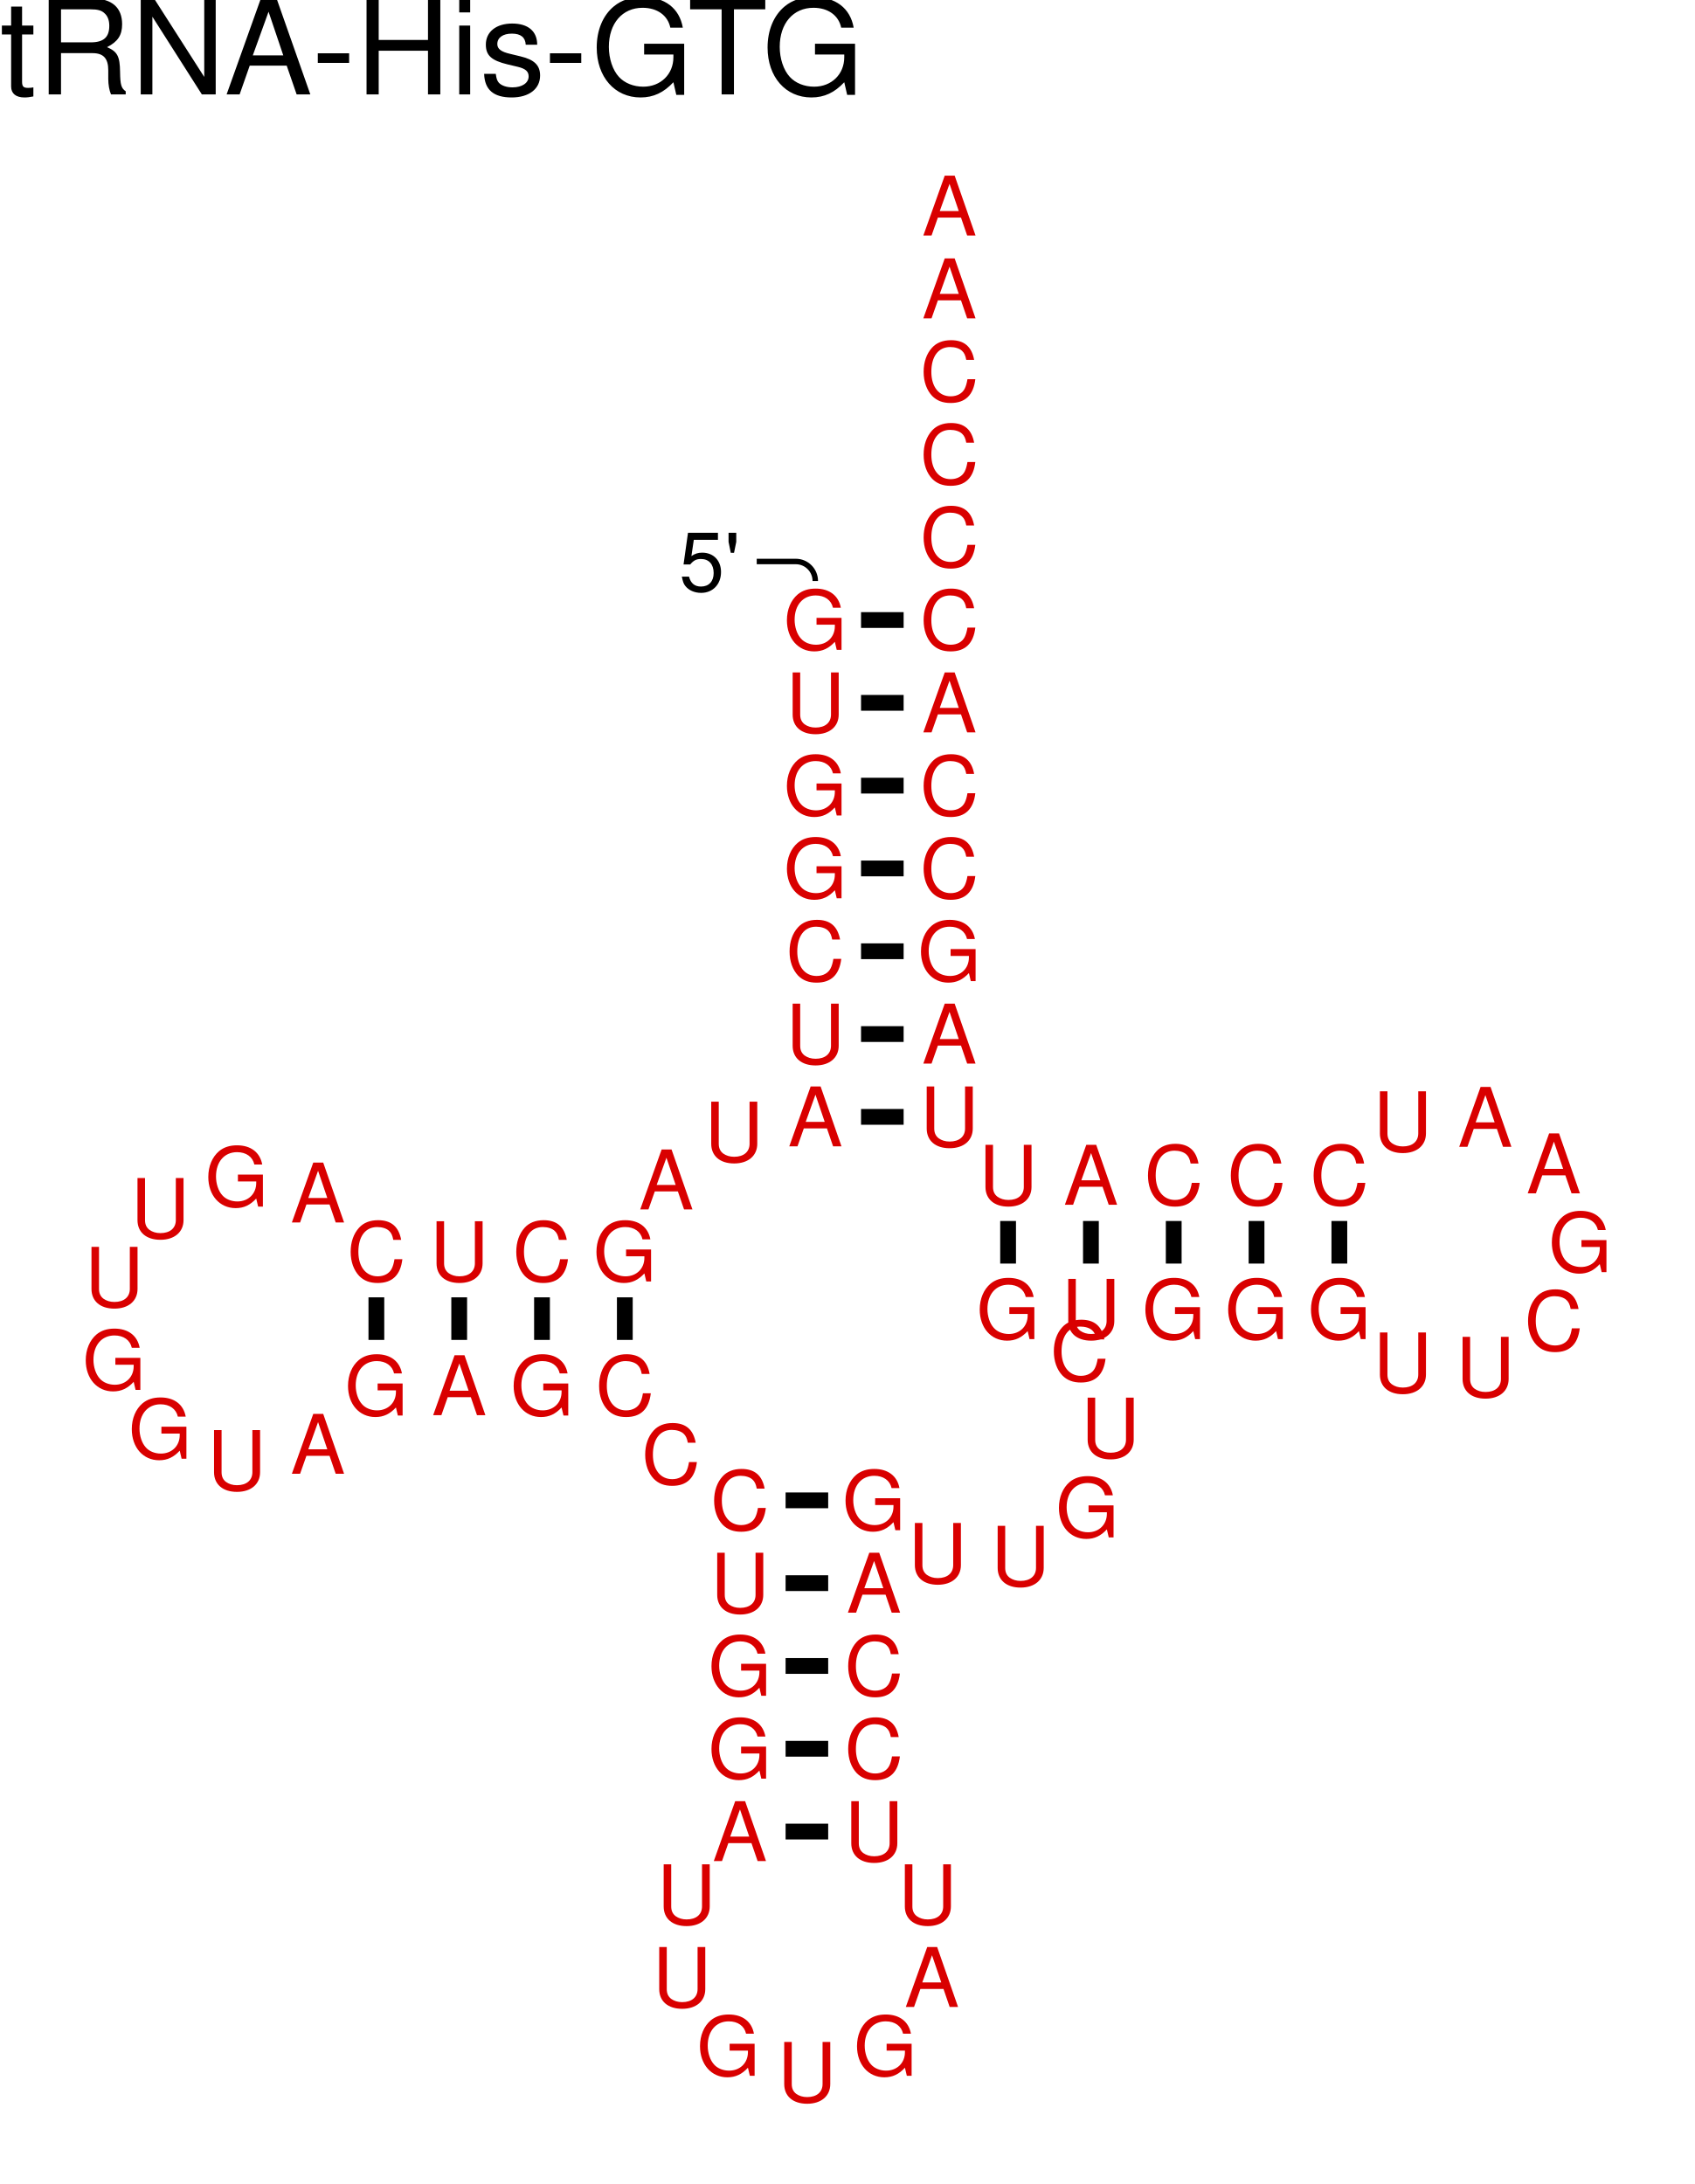
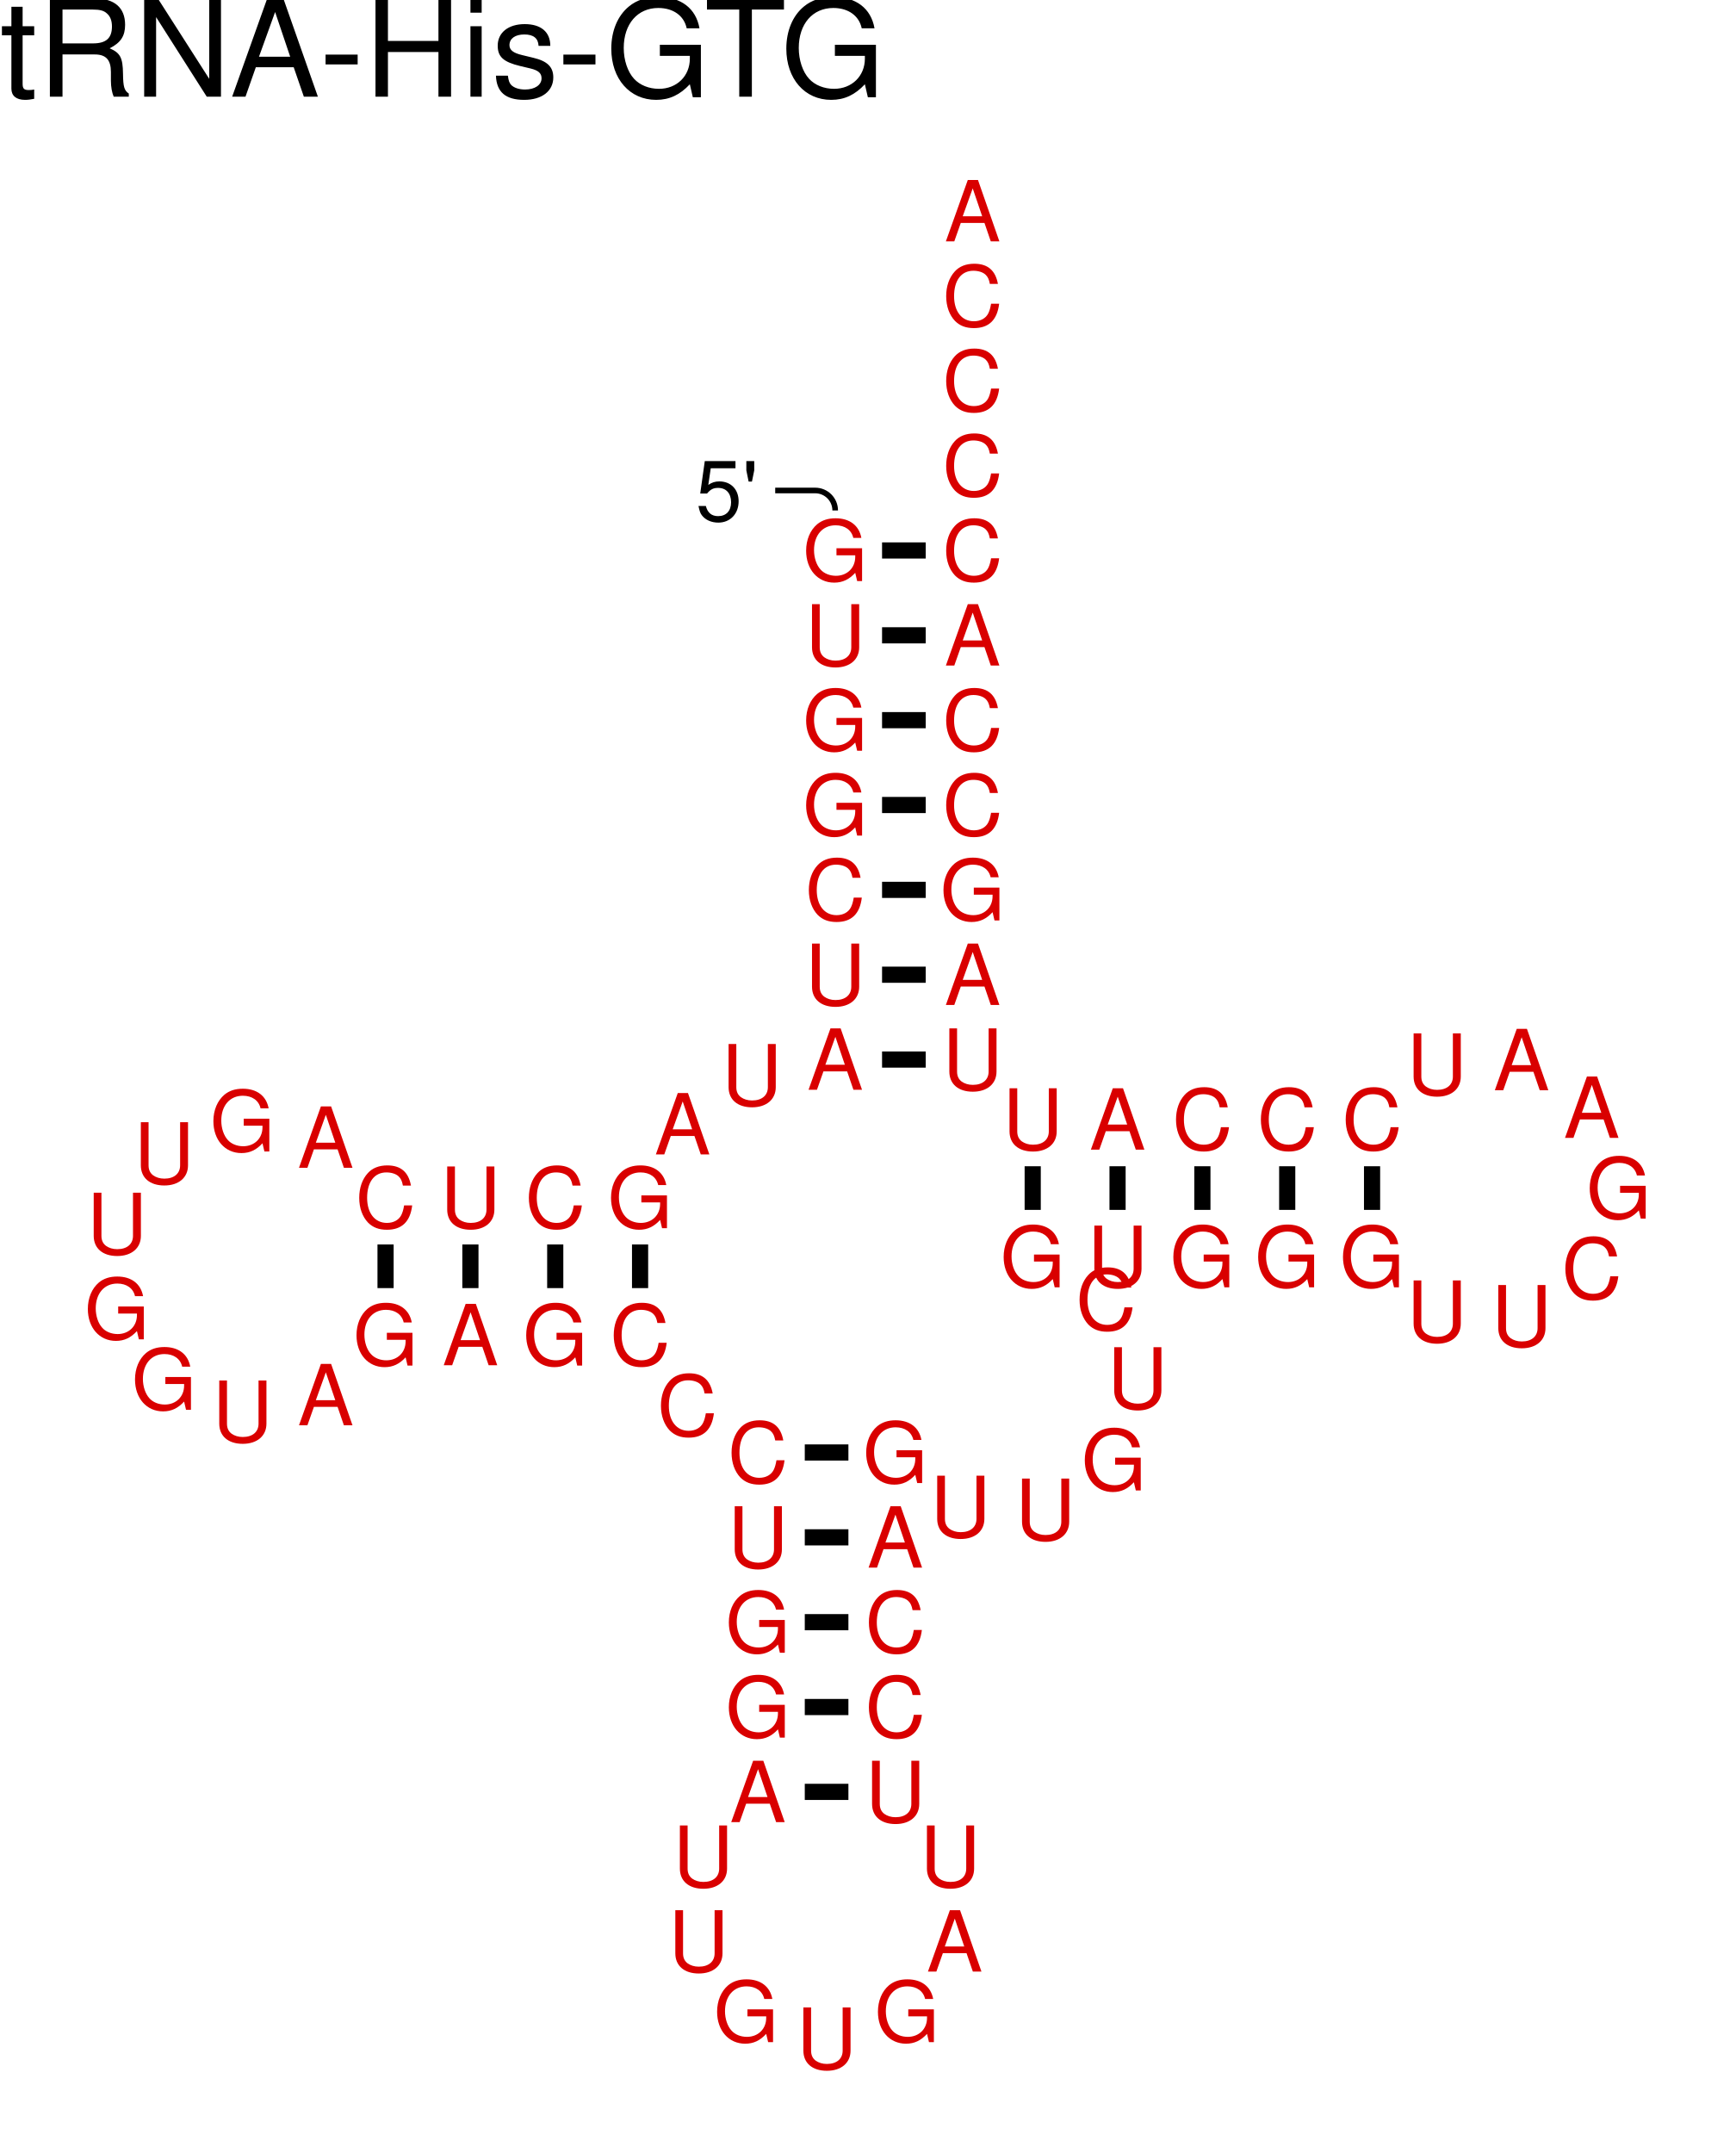
- <svg xmlns="http://www.w3.org/2000/svg" version="1.0" width="154.669" height="199.397" id="svg2403" xml:space="preserve">
+ <svg xmlns="http://www.w3.org/2000/svg" version="1.0" width="154.669" height="191.837" id="svg2403" xml:space="preserve">
  <text x="0" y="8.616" id="text1000">
    <tspan x="0" y="8.616" fill="#000000" font-variant="normal" font-weight="normal" font-style="normal" font-family="Helvetica, Arial, sans-serif" font-size="12" id="tspan1001">tRNA-His-GTG</tspan>
  </text>
+   <path fill="none" stroke="#000000" stroke-width="1.44" stroke-linecap="butt" stroke-linejoin="miter" d="M 78.602 49.048 L 82.49 49.048 " />
  <path fill="none" stroke="#000000" stroke-width="1.44" stroke-linecap="butt" stroke-linejoin="miter" d="M 78.602 56.608 L 82.49 56.608 " />
  <path fill="none" stroke="#000000" stroke-width="1.44" stroke-linecap="butt" stroke-linejoin="miter" d="M 78.602 64.168 L 82.49 64.168 " />
  <path fill="none" stroke="#000000" stroke-width="1.44" stroke-linecap="butt" stroke-linejoin="miter" d="M 78.602 71.728 L 82.49 71.728 " />
  <path fill="none" stroke="#000000" stroke-width="1.44" stroke-linecap="butt" stroke-linejoin="miter" d="M 78.602 79.288 L 82.49 79.288 " />
  <path fill="none" stroke="#000000" stroke-width="1.44" stroke-linecap="butt" stroke-linejoin="miter" d="M 78.602 86.849 L 82.49 86.849 " />
  <path fill="none" stroke="#000000" stroke-width="1.44" stroke-linecap="butt" stroke-linejoin="miter" d="M 78.602 94.409 L 82.49 94.409 " />
-   <path fill="none" stroke="#000000" stroke-width="1.44" stroke-linecap="butt" stroke-linejoin="miter" d="M 78.602 101.969 L 82.49 101.969 " />
-   <path fill="none" stroke="#000000" stroke-width="1.44" stroke-linecap="butt" stroke-linejoin="miter" d="M 57.038 118.445 L 57.038 122.333 " />
-   <path fill="none" stroke="#000000" stroke-width="1.44" stroke-linecap="butt" stroke-linejoin="miter" d="M 49.478 118.445 L 49.478 122.333 " />
-   <path fill="none" stroke="#000000" stroke-width="1.44" stroke-linecap="butt" stroke-linejoin="miter" d="M 41.919 118.445 L 41.919 122.333 " />
-   <path fill="none" stroke="#000000" stroke-width="1.44" stroke-linecap="butt" stroke-linejoin="miter" d="M 34.358 118.445 L 34.358 122.333 " />
+   <path fill="none" stroke="#000000" stroke-width="1.44" stroke-linecap="butt" stroke-linejoin="miter" d="M 57.038 110.885 L 57.038 114.773 " />
+   <path fill="none" stroke="#000000" stroke-width="1.44" stroke-linecap="butt" stroke-linejoin="miter" d="M 49.478 110.885 L 49.478 114.773 " />
+   <path fill="none" stroke="#000000" stroke-width="1.44" stroke-linecap="butt" stroke-linejoin="miter" d="M 41.919 110.885 L 41.919 114.773 " />
+   <path fill="none" stroke="#000000" stroke-width="1.44" stroke-linecap="butt" stroke-linejoin="miter" d="M 34.358 110.885 L 34.358 114.773 " />
+   <path fill="none" stroke="#000000" stroke-width="1.44" stroke-linecap="butt" stroke-linejoin="miter" d="M 71.715 129.42 L 75.603 129.42 " />
  <path fill="none" stroke="#000000" stroke-width="1.44" stroke-linecap="butt" stroke-linejoin="miter" d="M 71.715 136.98 L 75.603 136.98 " />
  <path fill="none" stroke="#000000" stroke-width="1.44" stroke-linecap="butt" stroke-linejoin="miter" d="M 71.715 144.54 L 75.603 144.54 " />
  <path fill="none" stroke="#000000" stroke-width="1.44" stroke-linecap="butt" stroke-linejoin="miter" d="M 71.715 152.1 L 75.603 152.1 " />
  <path fill="none" stroke="#000000" stroke-width="1.44" stroke-linecap="butt" stroke-linejoin="miter" d="M 71.715 159.66 L 75.603 159.66 " />
-   <path fill="none" stroke="#000000" stroke-width="1.44" stroke-linecap="butt" stroke-linejoin="miter" d="M 71.715 167.22 L 75.603 167.22 " />
-   <path fill="none" stroke="#000000" stroke-width="1.44" stroke-linecap="butt" stroke-linejoin="miter" d="M 92.026 115.363 L 92.026 111.475 " />
-   <path fill="none" stroke="#000000" stroke-width="1.44" stroke-linecap="butt" stroke-linejoin="miter" d="M 99.587 115.363 L 99.587 111.475 " />
-   <path fill="none" stroke="#000000" stroke-width="1.44" stroke-linecap="butt" stroke-linejoin="miter" d="M 107.146 115.363 L 107.146 111.475 " />
-   <path fill="none" stroke="#000000" stroke-width="1.44" stroke-linecap="butt" stroke-linejoin="miter" d="M 114.706 115.363 L 114.706 111.475 " />
-   <path fill="none" stroke="#000000" stroke-width="1.44" stroke-linecap="butt" stroke-linejoin="miter" d="M 122.266 115.363 L 122.266 111.475 " />
-   <text x="71.508" y="59.301" id="text1002">
-     <tspan x="71.508" y="59.301" fill="#d90000" font-variant="normal" font-weight="normal" font-style="normal" font-family="Helvetica, Arial, sans-serif" font-size="7.5" id="tspan1003">G</tspan>
-   </text>
-   <text x="71.718" y="66.861" id="text1004">
-     <tspan x="71.718" y="66.861" fill="#d90000" font-variant="normal" font-weight="normal" font-style="normal" font-family="Helvetica, Arial, sans-serif" font-size="7.5" id="tspan1005">U</tspan>
-   </text>
-   <text x="71.508" y="74.421" id="text1006">
-     <tspan x="71.508" y="74.421" fill="#d90000" font-variant="normal" font-weight="normal" font-style="normal" font-family="Helvetica, Arial, sans-serif" font-size="7.5" id="tspan1007">G</tspan>
-   </text>
-   <text x="71.508" y="81.981" id="text1008">
-     <tspan x="71.508" y="81.981" fill="#d90000" font-variant="normal" font-weight="normal" font-style="normal" font-family="Helvetica, Arial, sans-serif" font-size="7.5" id="tspan1009">G</tspan>
-   </text>
-   <text x="71.718" y="89.541" id="text1010">
-     <tspan x="71.718" y="89.541" fill="#d90000" font-variant="normal" font-weight="normal" font-style="normal" font-family="Helvetica, Arial, sans-serif" font-size="7.5" id="tspan1011">C</tspan>
-   </text>
-   <text x="71.718" y="97.101" id="text1012">
-     <tspan x="71.718" y="97.101" fill="#d90000" font-variant="normal" font-weight="normal" font-style="normal" font-family="Helvetica, Arial, sans-serif" font-size="7.5" id="tspan1013">U</tspan>
-   </text>
-   <text x="71.924" y="104.661" id="text1014">
-     <tspan x="71.924" y="104.661" fill="#d90000" font-variant="normal" font-weight="normal" font-style="normal" font-family="Helvetica, Arial, sans-serif" font-size="7.5" id="tspan1015">A</tspan>
-   </text>
-   <text x="64.287" y="106.051" id="text1016">
-     <tspan x="64.287" y="106.051" fill="#d90000" font-variant="normal" font-weight="normal" font-style="normal" font-family="Helvetica, Arial, sans-serif" font-size="7.5" id="tspan1017">U</tspan>
-   </text>
-   <text x="58.321" y="110.417" id="text1018">
-     <tspan x="58.321" y="110.417" fill="#d90000" font-variant="normal" font-weight="normal" font-style="normal" font-family="Helvetica, Arial, sans-serif" font-size="7.5" id="tspan1019">A</tspan>
-   </text>
-   <text x="54.121" y="116.962" id="text1020">
-     <tspan x="54.121" y="116.962" fill="#d90000" font-variant="normal" font-weight="normal" font-style="normal" font-family="Helvetica, Arial, sans-serif" font-size="7.5" id="tspan1021">G</tspan>
-   </text>
-   <text x="46.771" y="116.962" id="text1022">
-     <tspan x="46.771" y="116.962" fill="#d90000" font-variant="normal" font-weight="normal" font-style="normal" font-family="Helvetica, Arial, sans-serif" font-size="7.5" id="tspan1023">C</tspan>
-   </text>
-   <text x="39.211" y="116.962" id="text1024">
-     <tspan x="39.211" y="116.962" fill="#d90000" font-variant="normal" font-weight="normal" font-style="normal" font-family="Helvetica, Arial, sans-serif" font-size="7.5" id="tspan1025">U</tspan>
-   </text>
-   <text x="31.651" y="116.962" id="text1026">
-     <tspan x="31.651" y="116.962" fill="#d90000" font-variant="normal" font-weight="normal" font-style="normal" font-family="Helvetica, Arial, sans-serif" font-size="7.5" id="tspan1027">C</tspan>
-   </text>
-   <text x="26.518" y="111.609" id="text1028">
-     <tspan x="26.518" y="111.609" fill="#d90000" font-variant="normal" font-weight="normal" font-style="normal" font-family="Helvetica, Arial, sans-serif" font-size="7.5" id="tspan1029">A</tspan>
-   </text>
-   <text x="18.688" y="110.128" id="text1030">
-     <tspan x="18.688" y="110.128" fill="#d90000" font-variant="normal" font-weight="normal" font-style="normal" font-family="Helvetica, Arial, sans-serif" font-size="7.5" id="tspan1031">G</tspan>
-   </text>
-   <text x="11.912" y="113.017" id="text1032">
-     <tspan x="11.912" y="113.017" fill="#d90000" font-variant="normal" font-weight="normal" font-style="normal" font-family="Helvetica, Arial, sans-serif" font-size="7.5" id="tspan1033">U</tspan>
-   </text>
-   <text x="7.71" y="119.302" id="text1034">
-     <tspan x="7.71" y="119.302" fill="#d90000" font-variant="normal" font-weight="normal" font-style="normal" font-family="Helvetica, Arial, sans-serif" font-size="7.5" id="tspan1035">U</tspan>
-   </text>
-   <text x="7.5" y="126.862" id="text1036">
-     <tspan x="7.5" y="126.862" fill="#d90000" font-variant="normal" font-weight="normal" font-style="normal" font-family="Helvetica, Arial, sans-serif" font-size="7.5" id="tspan1037">G</tspan>
-   </text>
-   <text x="11.702" y="133.146" id="text1038">
-     <tspan x="11.702" y="133.146" fill="#d90000" font-variant="normal" font-weight="normal" font-style="normal" font-family="Helvetica, Arial, sans-serif" font-size="7.5" id="tspan1039">G</tspan>
-   </text>
-   <text x="18.898" y="136.035" id="text1040">
-     <tspan x="18.898" y="136.035" fill="#d90000" font-variant="normal" font-weight="normal" font-style="normal" font-family="Helvetica, Arial, sans-serif" font-size="7.5" id="tspan1041">U</tspan>
-   </text>
-   <text x="26.518" y="134.554" id="text1042">
-     <tspan x="26.518" y="134.554" fill="#d90000" font-variant="normal" font-weight="normal" font-style="normal" font-family="Helvetica, Arial, sans-serif" font-size="7.5" id="tspan1043">A</tspan>
-   </text>
-   <text x="31.441" y="129.202" id="text1044">
-     <tspan x="31.441" y="129.202" fill="#d90000" font-variant="normal" font-weight="normal" font-style="normal" font-family="Helvetica, Arial, sans-serif" font-size="7.5" id="tspan1045">G</tspan>
-   </text>
-   <text x="39.417" y="129.202" id="text1046">
-     <tspan x="39.417" y="129.202" fill="#d90000" font-variant="normal" font-weight="normal" font-style="normal" font-family="Helvetica, Arial, sans-serif" font-size="7.5" id="tspan1047">A</tspan>
-   </text>
-   <text x="46.561" y="129.202" id="text1048">
-     <tspan x="46.561" y="129.202" fill="#d90000" font-variant="normal" font-weight="normal" font-style="normal" font-family="Helvetica, Arial, sans-serif" font-size="7.5" id="tspan1049">G</tspan>
-   </text>
-   <text x="54.331" y="129.202" id="text1050">
-     <tspan x="54.331" y="129.202" fill="#d90000" font-variant="normal" font-weight="normal" font-style="normal" font-family="Helvetica, Arial, sans-serif" font-size="7.5" id="tspan1051">C</tspan>
-   </text>
-   <text x="58.538" y="135.483" id="text1052">
-     <tspan x="58.538" y="135.483" fill="#d90000" font-variant="normal" font-weight="normal" font-style="normal" font-family="Helvetica, Arial, sans-serif" font-size="7.5" id="tspan1053">C</tspan>
-   </text>
-   <text x="64.831" y="139.673" id="text1054">
-     <tspan x="64.831" y="139.673" fill="#d90000" font-variant="normal" font-weight="normal" font-style="normal" font-family="Helvetica, Arial, sans-serif" font-size="7.5" id="tspan1055">C</tspan>
-   </text>
-   <text x="64.831" y="147.233" id="text1056">
-     <tspan x="64.831" y="147.233" fill="#d90000" font-variant="normal" font-weight="normal" font-style="normal" font-family="Helvetica, Arial, sans-serif" font-size="7.5" id="tspan1057">U</tspan>
-   </text>
-   <text x="64.621" y="154.793" id="text1058">
-     <tspan x="64.621" y="154.793" fill="#d90000" font-variant="normal" font-weight="normal" font-style="normal" font-family="Helvetica, Arial, sans-serif" font-size="7.5" id="tspan1059">G</tspan>
-   </text>
-   <text x="64.621" y="162.353" id="text1060">
-     <tspan x="64.621" y="162.353" fill="#d90000" font-variant="normal" font-weight="normal" font-style="normal" font-family="Helvetica, Arial, sans-serif" font-size="7.5" id="tspan1061">G</tspan>
-   </text>
-   <text x="65.037" y="169.913" id="text1062">
-     <tspan x="65.037" y="169.913" fill="#d90000" font-variant="normal" font-weight="normal" font-style="normal" font-family="Helvetica, Arial, sans-serif" font-size="7.5" id="tspan1063">A</tspan>
-   </text>
-   <text x="59.944" y="175.68" id="text1064">
-     <tspan x="59.944" y="175.68" fill="#d90000" font-variant="normal" font-weight="normal" font-style="normal" font-family="Helvetica, Arial, sans-serif" font-size="7.5" id="tspan1065">U</tspan>
-   </text>
-   <text x="59.541" y="183.23" id="text1066">
-     <tspan x="59.541" y="183.23" fill="#d90000" font-variant="normal" font-weight="normal" font-style="normal" font-family="Helvetica, Arial, sans-serif" font-size="7.5" id="tspan1067">U</tspan>
-   </text>
-   <text x="63.576" y="189.485" id="text1068">
-     <tspan x="63.576" y="189.485" fill="#d90000" font-variant="normal" font-weight="normal" font-style="normal" font-family="Helvetica, Arial, sans-serif" font-size="7.5" id="tspan1069">G</tspan>
-   </text>
-   <text x="70.951" y="191.897" id="text1070">
-     <tspan x="70.951" y="191.897" fill="#d90000" font-variant="normal" font-weight="normal" font-style="normal" font-family="Helvetica, Arial, sans-serif" font-size="7.5" id="tspan1071">U</tspan>
-   </text>
-   <text x="77.906" y="189.485" id="text1072">
-     <tspan x="77.906" y="189.485" fill="#d90000" font-variant="normal" font-weight="normal" font-style="normal" font-family="Helvetica, Arial, sans-serif" font-size="7.5" id="tspan1073">G</tspan>
-   </text>
-   <text x="82.568" y="183.23" id="text1074">
-     <tspan x="82.568" y="183.23" fill="#d90000" font-variant="normal" font-weight="normal" font-style="normal" font-family="Helvetica, Arial, sans-serif" font-size="7.5" id="tspan1075">A</tspan>
-   </text>
-   <text x="81.959" y="175.68" id="text1076">
-     <tspan x="81.959" y="175.68" fill="#d90000" font-variant="normal" font-weight="normal" font-style="normal" font-family="Helvetica, Arial, sans-serif" font-size="7.5" id="tspan1077">U</tspan>
-   </text>
-   <text x="77.071" y="169.913" id="text1078">
-     <tspan x="77.071" y="169.913" fill="#d90000" font-variant="normal" font-weight="normal" font-style="normal" font-family="Helvetica, Arial, sans-serif" font-size="7.5" id="tspan1079">U</tspan>
-   </text>
-   <text x="77.071" y="162.353" id="text1080">
-     <tspan x="77.071" y="162.353" fill="#d90000" font-variant="normal" font-weight="normal" font-style="normal" font-family="Helvetica, Arial, sans-serif" font-size="7.5" id="tspan1081">C</tspan>
-   </text>
-   <text x="77.071" y="154.793" id="text1082">
-     <tspan x="77.071" y="154.793" fill="#d90000" font-variant="normal" font-weight="normal" font-style="normal" font-family="Helvetica, Arial, sans-serif" font-size="7.5" id="tspan1083">C</tspan>
-   </text>
-   <text x="77.277" y="147.233" id="text1084">
-     <tspan x="77.277" y="147.233" fill="#d90000" font-variant="normal" font-weight="normal" font-style="normal" font-family="Helvetica, Arial, sans-serif" font-size="7.5" id="tspan1085">A</tspan>
-   </text>
-   <text x="76.861" y="139.673" id="text1086">
-     <tspan x="76.861" y="139.673" fill="#d90000" font-variant="normal" font-weight="normal" font-style="normal" font-family="Helvetica, Arial, sans-serif" font-size="7.5" id="tspan1087">G</tspan>
-   </text>
-   <text x="82.876" y="144.516" id="text1088">
-     <tspan x="82.876" y="144.516" fill="#d90000" font-variant="normal" font-weight="normal" font-style="normal" font-family="Helvetica, Arial, sans-serif" font-size="7.5" id="tspan1089">U</tspan>
-   </text>
-   <text x="90.432" y="144.771" id="text1090">
-     <tspan x="90.432" y="144.771" fill="#d90000" font-variant="normal" font-weight="normal" font-style="normal" font-family="Helvetica, Arial, sans-serif" font-size="7.5" id="tspan1091">U</tspan>
-   </text>
-   <text x="96.34" y="140.331" id="text1092">
-     <tspan x="96.34" y="140.331" fill="#d90000" font-variant="normal" font-weight="normal" font-style="normal" font-family="Helvetica, Arial, sans-serif" font-size="7.5" id="tspan1093">G</tspan>
-   </text>
-   <text x="98.65" y="133.068" id="text1094">
-     <tspan x="98.65" y="133.068" fill="#d90000" font-variant="normal" font-weight="normal" font-style="normal" font-family="Helvetica, Arial, sans-serif" font-size="7.5" id="tspan1095">U</tspan>
-   </text>
-   <text x="95.845" y="126.048" id="text1096">
-     <tspan x="95.845" y="126.048" fill="#d90000" font-variant="normal" font-weight="normal" font-style="normal" font-family="Helvetica, Arial, sans-serif" font-size="7.5" id="tspan1097">C</tspan>
-   </text>
-   <text x="89.109" y="122.231" id="text1098">
-     <tspan x="89.109" y="122.231" fill="#d90000" font-variant="normal" font-weight="normal" font-style="normal" font-family="Helvetica, Arial, sans-serif" font-size="7.5" id="tspan1099">G</tspan>
-   </text>
-   <text x="96.879" y="122.231" id="text1100">
-     <tspan x="96.879" y="122.231" fill="#d90000" font-variant="normal" font-weight="normal" font-style="normal" font-family="Helvetica, Arial, sans-serif" font-size="7.5" id="tspan1101">U</tspan>
-   </text>
-   <text x="104.229" y="122.231" id="text1102">
-     <tspan x="104.229" y="122.231" fill="#d90000" font-variant="normal" font-weight="normal" font-style="normal" font-family="Helvetica, Arial, sans-serif" font-size="7.5" id="tspan1103">G</tspan>
-   </text>
-   <text x="111.789" y="122.231" id="text1104">
-     <tspan x="111.789" y="122.231" fill="#d90000" font-variant="normal" font-weight="normal" font-style="normal" font-family="Helvetica, Arial, sans-serif" font-size="7.5" id="tspan1105">G</tspan>
-   </text>
-   <text x="119.349" y="122.231" id="text1106">
-     <tspan x="119.349" y="122.231" fill="#d90000" font-variant="normal" font-weight="normal" font-style="normal" font-family="Helvetica, Arial, sans-serif" font-size="7.5" id="tspan1107">G</tspan>
-   </text>
-   <text x="125.327" y="127.119" id="text1108">
-     <tspan x="125.327" y="127.119" fill="#d90000" font-variant="normal" font-weight="normal" font-style="normal" font-family="Helvetica, Arial, sans-serif" font-size="7.5" id="tspan1109">U</tspan>
-   </text>
-   <text x="132.876" y="127.522" id="text1110">
-     <tspan x="132.876" y="127.522" fill="#d90000" font-variant="normal" font-weight="normal" font-style="normal" font-family="Helvetica, Arial, sans-serif" font-size="7.5" id="tspan1111">U</tspan>
-   </text>
-   <text x="139.131" y="123.276" id="text1112">
-     <tspan x="139.131" y="123.276" fill="#d90000" font-variant="normal" font-weight="normal" font-style="normal" font-family="Helvetica, Arial, sans-serif" font-size="7.5" id="tspan1113">C</tspan>
-   </text>
-   <text x="141.334" y="116.111" id="text1114">
-     <tspan x="141.334" y="116.111" fill="#d90000" font-variant="normal" font-weight="normal" font-style="normal" font-family="Helvetica, Arial, sans-serif" font-size="7.5" id="tspan1115">G</tspan>
-   </text>
-   <text x="139.337" y="108.947" id="text1116">
-     <tspan x="139.337" y="108.947" fill="#d90000" font-variant="normal" font-weight="normal" font-style="normal" font-family="Helvetica, Arial, sans-serif" font-size="7.5" id="tspan1117">A</tspan>
-   </text>
-   <text x="133.082" y="104.701" id="text1118">
-     <tspan x="133.082" y="104.701" fill="#d90000" font-variant="normal" font-weight="normal" font-style="normal" font-family="Helvetica, Arial, sans-serif" font-size="7.5" id="tspan1119">A</tspan>
-   </text>
-   <text x="125.327" y="105.104" id="text1120">
-     <tspan x="125.327" y="105.104" fill="#d90000" font-variant="normal" font-weight="normal" font-style="normal" font-family="Helvetica, Arial, sans-serif" font-size="7.5" id="tspan1121">U</tspan>
-   </text>
-   <text x="119.559" y="109.991" id="text1122">
-     <tspan x="119.559" y="109.991" fill="#d90000" font-variant="normal" font-weight="normal" font-style="normal" font-family="Helvetica, Arial, sans-serif" font-size="7.5" id="tspan1123">C</tspan>
-   </text>
-   <text x="111.999" y="109.991" id="text1124">
-     <tspan x="111.999" y="109.991" fill="#d90000" font-variant="normal" font-weight="normal" font-style="normal" font-family="Helvetica, Arial, sans-serif" font-size="7.5" id="tspan1125">C</tspan>
-   </text>
-   <text x="104.439" y="109.991" id="text1126">
-     <tspan x="104.439" y="109.991" fill="#d90000" font-variant="normal" font-weight="normal" font-style="normal" font-family="Helvetica, Arial, sans-serif" font-size="7.5" id="tspan1127">C</tspan>
-   </text>
-   <text x="97.085" y="109.991" id="text1128">
-     <tspan x="97.085" y="109.991" fill="#d90000" font-variant="normal" font-weight="normal" font-style="normal" font-family="Helvetica, Arial, sans-serif" font-size="7.5" id="tspan1129">A</tspan>
-   </text>
-   <text x="89.319" y="109.991" id="text1130">
-     <tspan x="89.319" y="109.991" fill="#d90000" font-variant="normal" font-weight="normal" font-style="normal" font-family="Helvetica, Arial, sans-serif" font-size="7.5" id="tspan1131">U</tspan>
-   </text>
-   <text x="83.958" y="104.661" id="text1132">
-     <tspan x="83.958" y="104.661" fill="#d90000" font-variant="normal" font-weight="normal" font-style="normal" font-family="Helvetica, Arial, sans-serif" font-size="7.5" id="tspan1133">U</tspan>
-   </text>
-   <text x="84.164" y="97.101" id="text1134">
-     <tspan x="84.164" y="97.101" fill="#d90000" font-variant="normal" font-weight="normal" font-style="normal" font-family="Helvetica, Arial, sans-serif" font-size="7.5" id="tspan1135">A</tspan>
-   </text>
-   <text x="83.748" y="89.541" id="text1136">
-     <tspan x="83.748" y="89.541" fill="#d90000" font-variant="normal" font-weight="normal" font-style="normal" font-family="Helvetica, Arial, sans-serif" font-size="7.5" id="tspan1137">G</tspan>
-   </text>
-   <text x="83.958" y="81.981" id="text1138">
-     <tspan x="83.958" y="81.981" fill="#d90000" font-variant="normal" font-weight="normal" font-style="normal" font-family="Helvetica, Arial, sans-serif" font-size="7.5" id="tspan1139">C</tspan>
-   </text>
-   <text x="83.958" y="74.421" id="text1140">
-     <tspan x="83.958" y="74.421" fill="#d90000" font-variant="normal" font-weight="normal" font-style="normal" font-family="Helvetica, Arial, sans-serif" font-size="7.5" id="tspan1141">C</tspan>
-   </text>
-   <text x="84.164" y="66.861" id="text1142">
-     <tspan x="84.164" y="66.861" fill="#d90000" font-variant="normal" font-weight="normal" font-style="normal" font-family="Helvetica, Arial, sans-serif" font-size="7.5" id="tspan1143">A</tspan>
-   </text>
-   <text x="83.958" y="59.301" id="text1144">
-     <tspan x="83.958" y="59.301" fill="#d90000" font-variant="normal" font-weight="normal" font-style="normal" font-family="Helvetica, Arial, sans-serif" font-size="7.5" id="tspan1145">C</tspan>
-   </text>
-   <text x="83.958" y="51.741" id="text1146">
-     <tspan x="83.958" y="51.741" fill="#d90000" font-variant="normal" font-weight="normal" font-style="normal" font-family="Helvetica, Arial, sans-serif" font-size="7.5" id="tspan1147">C</tspan>
-   </text>
-   <text x="83.958" y="44.181" id="text1148">
-     <tspan x="83.958" y="44.181" fill="#d90000" font-variant="normal" font-weight="normal" font-style="normal" font-family="Helvetica, Arial, sans-serif" font-size="7.5" id="tspan1149">C</tspan>
-   </text>
-   <text x="83.958" y="36.621" id="text1150">
-     <tspan x="83.958" y="36.621" fill="#d90000" font-variant="normal" font-weight="normal" font-style="normal" font-family="Helvetica, Arial, sans-serif" font-size="7.5" id="tspan1151">C</tspan>
-   </text>
-   <text x="84.164" y="29.061" id="text1152">
-     <tspan x="84.164" y="29.061" fill="#d90000" font-variant="normal" font-weight="normal" font-style="normal" font-family="Helvetica, Arial, sans-serif" font-size="7.5" id="tspan1153">A</tspan>
-   </text>
-   <text x="84.164" y="21.501" id="text1154">
-     <tspan x="84.164" y="21.501" fill="#d90000" font-variant="normal" font-weight="normal" font-style="normal" font-family="Helvetica, Arial, sans-serif" font-size="7.5" id="tspan1155">A</tspan>
-   </text>
-   <path fill="none" stroke="#000000" stroke-width="0.5" stroke-linecap="butt" stroke-linejoin="miter" d="M 74.425 53.045 A 1.782,1.782 270 0,0 72.644,51.263L 69.08 51.263 " />
-   <text x="61.977" y="53.955" id="text1156">
-     <tspan x="61.977" y="53.955" fill="#000000" font-variant="normal" font-weight="normal" font-style="normal" font-family="Helvetica, Arial, sans-serif" font-size="7.5" id="tspan1157">5'</tspan>
+   <path fill="none" stroke="#000000" stroke-width="1.44" stroke-linecap="butt" stroke-linejoin="miter" d="M 92.026 107.803 L 92.026 103.915 " />
+   <path fill="none" stroke="#000000" stroke-width="1.44" stroke-linecap="butt" stroke-linejoin="miter" d="M 99.587 107.803 L 99.587 103.915 " />
+   <path fill="none" stroke="#000000" stroke-width="1.44" stroke-linecap="butt" stroke-linejoin="miter" d="M 107.146 107.803 L 107.146 103.915 " />
+   <path fill="none" stroke="#000000" stroke-width="1.44" stroke-linecap="butt" stroke-linejoin="miter" d="M 114.706 107.803 L 114.706 103.915 " />
+   <path fill="none" stroke="#000000" stroke-width="1.44" stroke-linecap="butt" stroke-linejoin="miter" d="M 122.266 107.803 L 122.266 103.915 " />
+   <text x="71.508" y="51.741" id="text1002">
+     <tspan x="71.508" y="51.741" fill="#d90000" font-variant="normal" font-weight="normal" font-style="normal" font-family="Helvetica, Arial, sans-serif" font-size="7.5" id="tspan1003">G</tspan>
+   </text>
+   <text x="71.718" y="59.301" id="text1004">
+     <tspan x="71.718" y="59.301" fill="#d90000" font-variant="normal" font-weight="normal" font-style="normal" font-family="Helvetica, Arial, sans-serif" font-size="7.5" id="tspan1005">U</tspan>
+   </text>
+   <text x="71.508" y="66.861" id="text1006">
+     <tspan x="71.508" y="66.861" fill="#d90000" font-variant="normal" font-weight="normal" font-style="normal" font-family="Helvetica, Arial, sans-serif" font-size="7.5" id="tspan1007">G</tspan>
+   </text>
+   <text x="71.508" y="74.421" id="text1008">
+     <tspan x="71.508" y="74.421" fill="#d90000" font-variant="normal" font-weight="normal" font-style="normal" font-family="Helvetica, Arial, sans-serif" font-size="7.5" id="tspan1009">G</tspan>
+   </text>
+   <text x="71.718" y="81.981" id="text1010">
+     <tspan x="71.718" y="81.981" fill="#d90000" font-variant="normal" font-weight="normal" font-style="normal" font-family="Helvetica, Arial, sans-serif" font-size="7.5" id="tspan1011">C</tspan>
+   </text>
+   <text x="71.718" y="89.541" id="text1012">
+     <tspan x="71.718" y="89.541" fill="#d90000" font-variant="normal" font-weight="normal" font-style="normal" font-family="Helvetica, Arial, sans-serif" font-size="7.5" id="tspan1013">U</tspan>
+   </text>
+   <text x="71.924" y="97.101" id="text1014">
+     <tspan x="71.924" y="97.101" fill="#d90000" font-variant="normal" font-weight="normal" font-style="normal" font-family="Helvetica, Arial, sans-serif" font-size="7.5" id="tspan1015">A</tspan>
+   </text>
+   <text x="64.287" y="98.491" id="text1016">
+     <tspan x="64.287" y="98.491" fill="#d90000" font-variant="normal" font-weight="normal" font-style="normal" font-family="Helvetica, Arial, sans-serif" font-size="7.5" id="tspan1017">U</tspan>
+   </text>
+   <text x="58.321" y="102.857" id="text1018">
+     <tspan x="58.321" y="102.857" fill="#d90000" font-variant="normal" font-weight="normal" font-style="normal" font-family="Helvetica, Arial, sans-serif" font-size="7.5" id="tspan1019">A</tspan>
+   </text>
+   <text x="54.121" y="109.402" id="text1020">
+     <tspan x="54.121" y="109.402" fill="#d90000" font-variant="normal" font-weight="normal" font-style="normal" font-family="Helvetica, Arial, sans-serif" font-size="7.5" id="tspan1021">G</tspan>
+   </text>
+   <text x="46.771" y="109.402" id="text1022">
+     <tspan x="46.771" y="109.402" fill="#d90000" font-variant="normal" font-weight="normal" font-style="normal" font-family="Helvetica, Arial, sans-serif" font-size="7.5" id="tspan1023">C</tspan>
+   </text>
+   <text x="39.211" y="109.402" id="text1024">
+     <tspan x="39.211" y="109.402" fill="#d90000" font-variant="normal" font-weight="normal" font-style="normal" font-family="Helvetica, Arial, sans-serif" font-size="7.5" id="tspan1025">U</tspan>
+   </text>
+   <text x="31.651" y="109.402" id="text1026">
+     <tspan x="31.651" y="109.402" fill="#d90000" font-variant="normal" font-weight="normal" font-style="normal" font-family="Helvetica, Arial, sans-serif" font-size="7.5" id="tspan1027">C</tspan>
+   </text>
+   <text x="26.518" y="104.049" id="text1028">
+     <tspan x="26.518" y="104.049" fill="#d90000" font-variant="normal" font-weight="normal" font-style="normal" font-family="Helvetica, Arial, sans-serif" font-size="7.5" id="tspan1029">A</tspan>
+   </text>
+   <text x="18.688" y="102.568" id="text1030">
+     <tspan x="18.688" y="102.568" fill="#d90000" font-variant="normal" font-weight="normal" font-style="normal" font-family="Helvetica, Arial, sans-serif" font-size="7.5" id="tspan1031">G</tspan>
+   </text>
+   <text x="11.912" y="105.457" id="text1032">
+     <tspan x="11.912" y="105.457" fill="#d90000" font-variant="normal" font-weight="normal" font-style="normal" font-family="Helvetica, Arial, sans-serif" font-size="7.5" id="tspan1033">U</tspan>
+   </text>
+   <text x="7.71" y="111.742" id="text1034">
+     <tspan x="7.71" y="111.742" fill="#d90000" font-variant="normal" font-weight="normal" font-style="normal" font-family="Helvetica, Arial, sans-serif" font-size="7.5" id="tspan1035">U</tspan>
+   </text>
+   <text x="7.5" y="119.302" id="text1036">
+     <tspan x="7.5" y="119.302" fill="#d90000" font-variant="normal" font-weight="normal" font-style="normal" font-family="Helvetica, Arial, sans-serif" font-size="7.5" id="tspan1037">G</tspan>
+   </text>
+   <text x="11.702" y="125.586" id="text1038">
+     <tspan x="11.702" y="125.586" fill="#d90000" font-variant="normal" font-weight="normal" font-style="normal" font-family="Helvetica, Arial, sans-serif" font-size="7.5" id="tspan1039">G</tspan>
+   </text>
+   <text x="18.898" y="128.475" id="text1040">
+     <tspan x="18.898" y="128.475" fill="#d90000" font-variant="normal" font-weight="normal" font-style="normal" font-family="Helvetica, Arial, sans-serif" font-size="7.5" id="tspan1041">U</tspan>
+   </text>
+   <text x="26.518" y="126.994" id="text1042">
+     <tspan x="26.518" y="126.994" fill="#d90000" font-variant="normal" font-weight="normal" font-style="normal" font-family="Helvetica, Arial, sans-serif" font-size="7.5" id="tspan1043">A</tspan>
+   </text>
+   <text x="31.441" y="121.642" id="text1044">
+     <tspan x="31.441" y="121.642" fill="#d90000" font-variant="normal" font-weight="normal" font-style="normal" font-family="Helvetica, Arial, sans-serif" font-size="7.5" id="tspan1045">G</tspan>
+   </text>
+   <text x="39.417" y="121.642" id="text1046">
+     <tspan x="39.417" y="121.642" fill="#d90000" font-variant="normal" font-weight="normal" font-style="normal" font-family="Helvetica, Arial, sans-serif" font-size="7.5" id="tspan1047">A</tspan>
+   </text>
+   <text x="46.561" y="121.642" id="text1048">
+     <tspan x="46.561" y="121.642" fill="#d90000" font-variant="normal" font-weight="normal" font-style="normal" font-family="Helvetica, Arial, sans-serif" font-size="7.5" id="tspan1049">G</tspan>
+   </text>
+   <text x="54.331" y="121.642" id="text1050">
+     <tspan x="54.331" y="121.642" fill="#d90000" font-variant="normal" font-weight="normal" font-style="normal" font-family="Helvetica, Arial, sans-serif" font-size="7.5" id="tspan1051">C</tspan>
+   </text>
+   <text x="58.538" y="127.923" id="text1052">
+     <tspan x="58.538" y="127.923" fill="#d90000" font-variant="normal" font-weight="normal" font-style="normal" font-family="Helvetica, Arial, sans-serif" font-size="7.5" id="tspan1053">C</tspan>
+   </text>
+   <text x="64.831" y="132.113" id="text1054">
+     <tspan x="64.831" y="132.113" fill="#d90000" font-variant="normal" font-weight="normal" font-style="normal" font-family="Helvetica, Arial, sans-serif" font-size="7.5" id="tspan1055">C</tspan>
+   </text>
+   <text x="64.831" y="139.673" id="text1056">
+     <tspan x="64.831" y="139.673" fill="#d90000" font-variant="normal" font-weight="normal" font-style="normal" font-family="Helvetica, Arial, sans-serif" font-size="7.5" id="tspan1057">U</tspan>
+   </text>
+   <text x="64.621" y="147.233" id="text1058">
+     <tspan x="64.621" y="147.233" fill="#d90000" font-variant="normal" font-weight="normal" font-style="normal" font-family="Helvetica, Arial, sans-serif" font-size="7.5" id="tspan1059">G</tspan>
+   </text>
+   <text x="64.621" y="154.793" id="text1060">
+     <tspan x="64.621" y="154.793" fill="#d90000" font-variant="normal" font-weight="normal" font-style="normal" font-family="Helvetica, Arial, sans-serif" font-size="7.5" id="tspan1061">G</tspan>
+   </text>
+   <text x="65.037" y="162.353" id="text1062">
+     <tspan x="65.037" y="162.353" fill="#d90000" font-variant="normal" font-weight="normal" font-style="normal" font-family="Helvetica, Arial, sans-serif" font-size="7.5" id="tspan1063">A</tspan>
+   </text>
+   <text x="59.944" y="168.12" id="text1064">
+     <tspan x="59.944" y="168.12" fill="#d90000" font-variant="normal" font-weight="normal" font-style="normal" font-family="Helvetica, Arial, sans-serif" font-size="7.5" id="tspan1065">U</tspan>
+   </text>
+   <text x="59.541" y="175.67" id="text1066">
+     <tspan x="59.541" y="175.67" fill="#d90000" font-variant="normal" font-weight="normal" font-style="normal" font-family="Helvetica, Arial, sans-serif" font-size="7.5" id="tspan1067">U</tspan>
+   </text>
+   <text x="63.576" y="181.925" id="text1068">
+     <tspan x="63.576" y="181.925" fill="#d90000" font-variant="normal" font-weight="normal" font-style="normal" font-family="Helvetica, Arial, sans-serif" font-size="7.5" id="tspan1069">G</tspan>
+   </text>
+   <text x="70.951" y="184.337" id="text1070">
+     <tspan x="70.951" y="184.337" fill="#d90000" font-variant="normal" font-weight="normal" font-style="normal" font-family="Helvetica, Arial, sans-serif" font-size="7.5" id="tspan1071">U</tspan>
+   </text>
+   <text x="77.906" y="181.925" id="text1072">
+     <tspan x="77.906" y="181.925" fill="#d90000" font-variant="normal" font-weight="normal" font-style="normal" font-family="Helvetica, Arial, sans-serif" font-size="7.5" id="tspan1073">G</tspan>
+   </text>
+   <text x="82.568" y="175.67" id="text1074">
+     <tspan x="82.568" y="175.67" fill="#d90000" font-variant="normal" font-weight="normal" font-style="normal" font-family="Helvetica, Arial, sans-serif" font-size="7.5" id="tspan1075">A</tspan>
+   </text>
+   <text x="81.959" y="168.12" id="text1076">
+     <tspan x="81.959" y="168.12" fill="#d90000" font-variant="normal" font-weight="normal" font-style="normal" font-family="Helvetica, Arial, sans-serif" font-size="7.5" id="tspan1077">U</tspan>
+   </text>
+   <text x="77.071" y="162.353" id="text1078">
+     <tspan x="77.071" y="162.353" fill="#d90000" font-variant="normal" font-weight="normal" font-style="normal" font-family="Helvetica, Arial, sans-serif" font-size="7.5" id="tspan1079">U</tspan>
+   </text>
+   <text x="77.071" y="154.793" id="text1080">
+     <tspan x="77.071" y="154.793" fill="#d90000" font-variant="normal" font-weight="normal" font-style="normal" font-family="Helvetica, Arial, sans-serif" font-size="7.5" id="tspan1081">C</tspan>
+   </text>
+   <text x="77.071" y="147.233" id="text1082">
+     <tspan x="77.071" y="147.233" fill="#d90000" font-variant="normal" font-weight="normal" font-style="normal" font-family="Helvetica, Arial, sans-serif" font-size="7.5" id="tspan1083">C</tspan>
+   </text>
+   <text x="77.277" y="139.673" id="text1084">
+     <tspan x="77.277" y="139.673" fill="#d90000" font-variant="normal" font-weight="normal" font-style="normal" font-family="Helvetica, Arial, sans-serif" font-size="7.5" id="tspan1085">A</tspan>
+   </text>
+   <text x="76.861" y="132.113" id="text1086">
+     <tspan x="76.861" y="132.113" fill="#d90000" font-variant="normal" font-weight="normal" font-style="normal" font-family="Helvetica, Arial, sans-serif" font-size="7.5" id="tspan1087">G</tspan>
+   </text>
+   <text x="82.876" y="136.956" id="text1088">
+     <tspan x="82.876" y="136.956" fill="#d90000" font-variant="normal" font-weight="normal" font-style="normal" font-family="Helvetica, Arial, sans-serif" font-size="7.5" id="tspan1089">U</tspan>
+   </text>
+   <text x="90.432" y="137.211" id="text1090">
+     <tspan x="90.432" y="137.211" fill="#d90000" font-variant="normal" font-weight="normal" font-style="normal" font-family="Helvetica, Arial, sans-serif" font-size="7.5" id="tspan1091">U</tspan>
+   </text>
+   <text x="96.34" y="132.771" id="text1092">
+     <tspan x="96.34" y="132.771" fill="#d90000" font-variant="normal" font-weight="normal" font-style="normal" font-family="Helvetica, Arial, sans-serif" font-size="7.5" id="tspan1093">G</tspan>
+   </text>
+   <text x="98.65" y="125.508" id="text1094">
+     <tspan x="98.65" y="125.508" fill="#d90000" font-variant="normal" font-weight="normal" font-style="normal" font-family="Helvetica, Arial, sans-serif" font-size="7.5" id="tspan1095">U</tspan>
+   </text>
+   <text x="95.845" y="118.488" id="text1096">
+     <tspan x="95.845" y="118.488" fill="#d90000" font-variant="normal" font-weight="normal" font-style="normal" font-family="Helvetica, Arial, sans-serif" font-size="7.5" id="tspan1097">C</tspan>
+   </text>
+   <text x="89.109" y="114.671" id="text1098">
+     <tspan x="89.109" y="114.671" fill="#d90000" font-variant="normal" font-weight="normal" font-style="normal" font-family="Helvetica, Arial, sans-serif" font-size="7.5" id="tspan1099">G</tspan>
+   </text>
+   <text x="96.879" y="114.671" id="text1100">
+     <tspan x="96.879" y="114.671" fill="#d90000" font-variant="normal" font-weight="normal" font-style="normal" font-family="Helvetica, Arial, sans-serif" font-size="7.5" id="tspan1101">U</tspan>
+   </text>
+   <text x="104.229" y="114.671" id="text1102">
+     <tspan x="104.229" y="114.671" fill="#d90000" font-variant="normal" font-weight="normal" font-style="normal" font-family="Helvetica, Arial, sans-serif" font-size="7.5" id="tspan1103">G</tspan>
+   </text>
+   <text x="111.789" y="114.671" id="text1104">
+     <tspan x="111.789" y="114.671" fill="#d90000" font-variant="normal" font-weight="normal" font-style="normal" font-family="Helvetica, Arial, sans-serif" font-size="7.5" id="tspan1105">G</tspan>
+   </text>
+   <text x="119.349" y="114.671" id="text1106">
+     <tspan x="119.349" y="114.671" fill="#d90000" font-variant="normal" font-weight="normal" font-style="normal" font-family="Helvetica, Arial, sans-serif" font-size="7.5" id="tspan1107">G</tspan>
+   </text>
+   <text x="125.327" y="119.559" id="text1108">
+     <tspan x="125.327" y="119.559" fill="#d90000" font-variant="normal" font-weight="normal" font-style="normal" font-family="Helvetica, Arial, sans-serif" font-size="7.5" id="tspan1109">U</tspan>
+   </text>
+   <text x="132.876" y="119.962" id="text1110">
+     <tspan x="132.876" y="119.962" fill="#d90000" font-variant="normal" font-weight="normal" font-style="normal" font-family="Helvetica, Arial, sans-serif" font-size="7.5" id="tspan1111">U</tspan>
+   </text>
+   <text x="139.131" y="115.716" id="text1112">
+     <tspan x="139.131" y="115.716" fill="#d90000" font-variant="normal" font-weight="normal" font-style="normal" font-family="Helvetica, Arial, sans-serif" font-size="7.5" id="tspan1113">C</tspan>
+   </text>
+   <text x="141.334" y="108.551" id="text1114">
+     <tspan x="141.334" y="108.551" fill="#d90000" font-variant="normal" font-weight="normal" font-style="normal" font-family="Helvetica, Arial, sans-serif" font-size="7.5" id="tspan1115">G</tspan>
+   </text>
+   <text x="139.337" y="101.387" id="text1116">
+     <tspan x="139.337" y="101.387" fill="#d90000" font-variant="normal" font-weight="normal" font-style="normal" font-family="Helvetica, Arial, sans-serif" font-size="7.5" id="tspan1117">A</tspan>
+   </text>
+   <text x="133.082" y="97.141" id="text1118">
+     <tspan x="133.082" y="97.141" fill="#d90000" font-variant="normal" font-weight="normal" font-style="normal" font-family="Helvetica, Arial, sans-serif" font-size="7.5" id="tspan1119">A</tspan>
+   </text>
+   <text x="125.327" y="97.544" id="text1120">
+     <tspan x="125.327" y="97.544" fill="#d90000" font-variant="normal" font-weight="normal" font-style="normal" font-family="Helvetica, Arial, sans-serif" font-size="7.5" id="tspan1121">U</tspan>
+   </text>
+   <text x="119.559" y="102.431" id="text1122">
+     <tspan x="119.559" y="102.431" fill="#d90000" font-variant="normal" font-weight="normal" font-style="normal" font-family="Helvetica, Arial, sans-serif" font-size="7.5" id="tspan1123">C</tspan>
+   </text>
+   <text x="111.999" y="102.431" id="text1124">
+     <tspan x="111.999" y="102.431" fill="#d90000" font-variant="normal" font-weight="normal" font-style="normal" font-family="Helvetica, Arial, sans-serif" font-size="7.5" id="tspan1125">C</tspan>
+   </text>
+   <text x="104.439" y="102.431" id="text1126">
+     <tspan x="104.439" y="102.431" fill="#d90000" font-variant="normal" font-weight="normal" font-style="normal" font-family="Helvetica, Arial, sans-serif" font-size="7.5" id="tspan1127">C</tspan>
+   </text>
+   <text x="97.085" y="102.431" id="text1128">
+     <tspan x="97.085" y="102.431" fill="#d90000" font-variant="normal" font-weight="normal" font-style="normal" font-family="Helvetica, Arial, sans-serif" font-size="7.5" id="tspan1129">A</tspan>
+   </text>
+   <text x="89.319" y="102.431" id="text1130">
+     <tspan x="89.319" y="102.431" fill="#d90000" font-variant="normal" font-weight="normal" font-style="normal" font-family="Helvetica, Arial, sans-serif" font-size="7.5" id="tspan1131">U</tspan>
+   </text>
+   <text x="83.958" y="97.101" id="text1132">
+     <tspan x="83.958" y="97.101" fill="#d90000" font-variant="normal" font-weight="normal" font-style="normal" font-family="Helvetica, Arial, sans-serif" font-size="7.5" id="tspan1133">U</tspan>
+   </text>
+   <text x="84.164" y="89.541" id="text1134">
+     <tspan x="84.164" y="89.541" fill="#d90000" font-variant="normal" font-weight="normal" font-style="normal" font-family="Helvetica, Arial, sans-serif" font-size="7.5" id="tspan1135">A</tspan>
+   </text>
+   <text x="83.748" y="81.981" id="text1136">
+     <tspan x="83.748" y="81.981" fill="#d90000" font-variant="normal" font-weight="normal" font-style="normal" font-family="Helvetica, Arial, sans-serif" font-size="7.5" id="tspan1137">G</tspan>
+   </text>
+   <text x="83.958" y="74.421" id="text1138">
+     <tspan x="83.958" y="74.421" fill="#d90000" font-variant="normal" font-weight="normal" font-style="normal" font-family="Helvetica, Arial, sans-serif" font-size="7.5" id="tspan1139">C</tspan>
+   </text>
+   <text x="83.958" y="66.861" id="text1140">
+     <tspan x="83.958" y="66.861" fill="#d90000" font-variant="normal" font-weight="normal" font-style="normal" font-family="Helvetica, Arial, sans-serif" font-size="7.5" id="tspan1141">C</tspan>
+   </text>
+   <text x="84.164" y="59.301" id="text1142">
+     <tspan x="84.164" y="59.301" fill="#d90000" font-variant="normal" font-weight="normal" font-style="normal" font-family="Helvetica, Arial, sans-serif" font-size="7.5" id="tspan1143">A</tspan>
+   </text>
+   <text x="83.958" y="51.741" id="text1144">
+     <tspan x="83.958" y="51.741" fill="#d90000" font-variant="normal" font-weight="normal" font-style="normal" font-family="Helvetica, Arial, sans-serif" font-size="7.5" id="tspan1145">C</tspan>
+   </text>
+   <text x="83.958" y="44.181" id="text1146">
+     <tspan x="83.958" y="44.181" fill="#d90000" font-variant="normal" font-weight="normal" font-style="normal" font-family="Helvetica, Arial, sans-serif" font-size="7.5" id="tspan1147">C</tspan>
+   </text>
+   <text x="83.958" y="36.621" id="text1148">
+     <tspan x="83.958" y="36.621" fill="#d90000" font-variant="normal" font-weight="normal" font-style="normal" font-family="Helvetica, Arial, sans-serif" font-size="7.5" id="tspan1149">C</tspan>
+   </text>
+   <text x="83.958" y="29.061" id="text1150">
+     <tspan x="83.958" y="29.061" fill="#d90000" font-variant="normal" font-weight="normal" font-style="normal" font-family="Helvetica, Arial, sans-serif" font-size="7.5" id="tspan1151">C</tspan>
+   </text>
+   <text x="84.164" y="21.501" id="text1152">
+     <tspan x="84.164" y="21.501" fill="#d90000" font-variant="normal" font-weight="normal" font-style="normal" font-family="Helvetica, Arial, sans-serif" font-size="7.5" id="tspan1153">A</tspan>
+   </text>
+   <path fill="none" stroke="#000000" stroke-width="0.5" stroke-linecap="butt" stroke-linejoin="miter" d="M 74.425 45.485 A 1.782,1.782 270 0,0 72.644,43.703L 69.08 43.703 " />
+   <text x="61.977" y="46.395" id="text1154">
+     <tspan x="61.977" y="46.395" fill="#000000" font-variant="normal" font-weight="normal" font-style="normal" font-family="Helvetica, Arial, sans-serif" font-size="7.5" id="tspan1155">5'</tspan>
  </text>
</svg>
